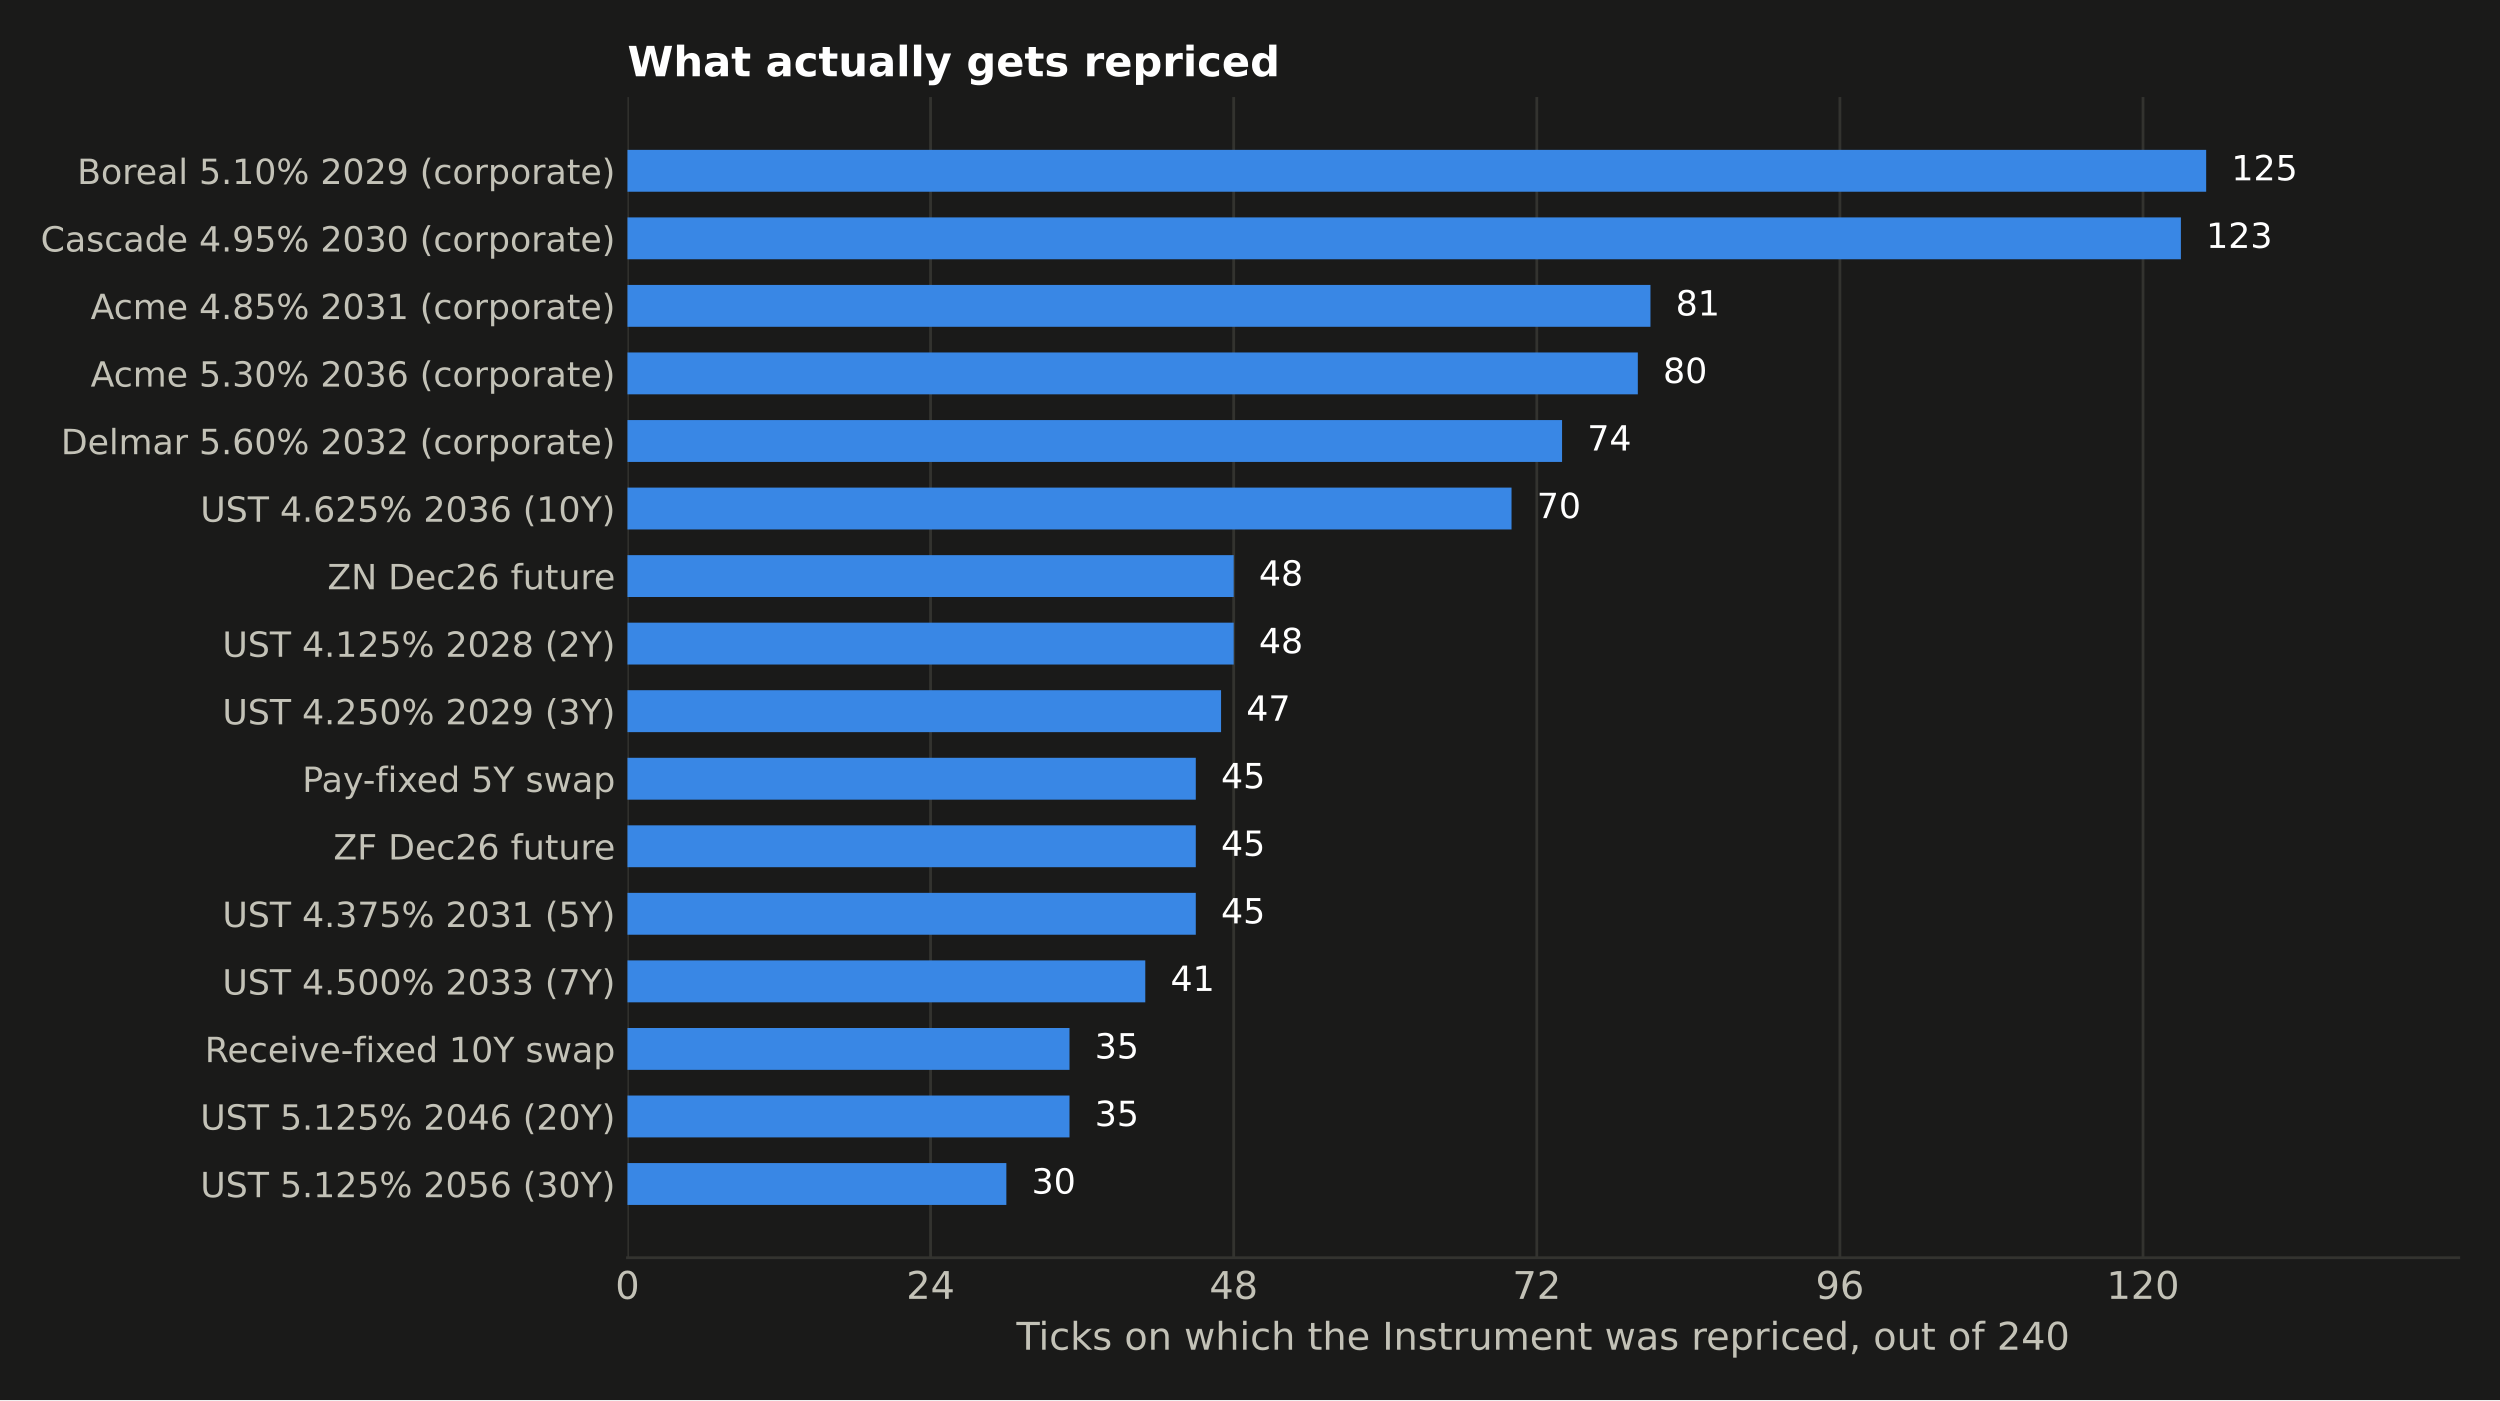
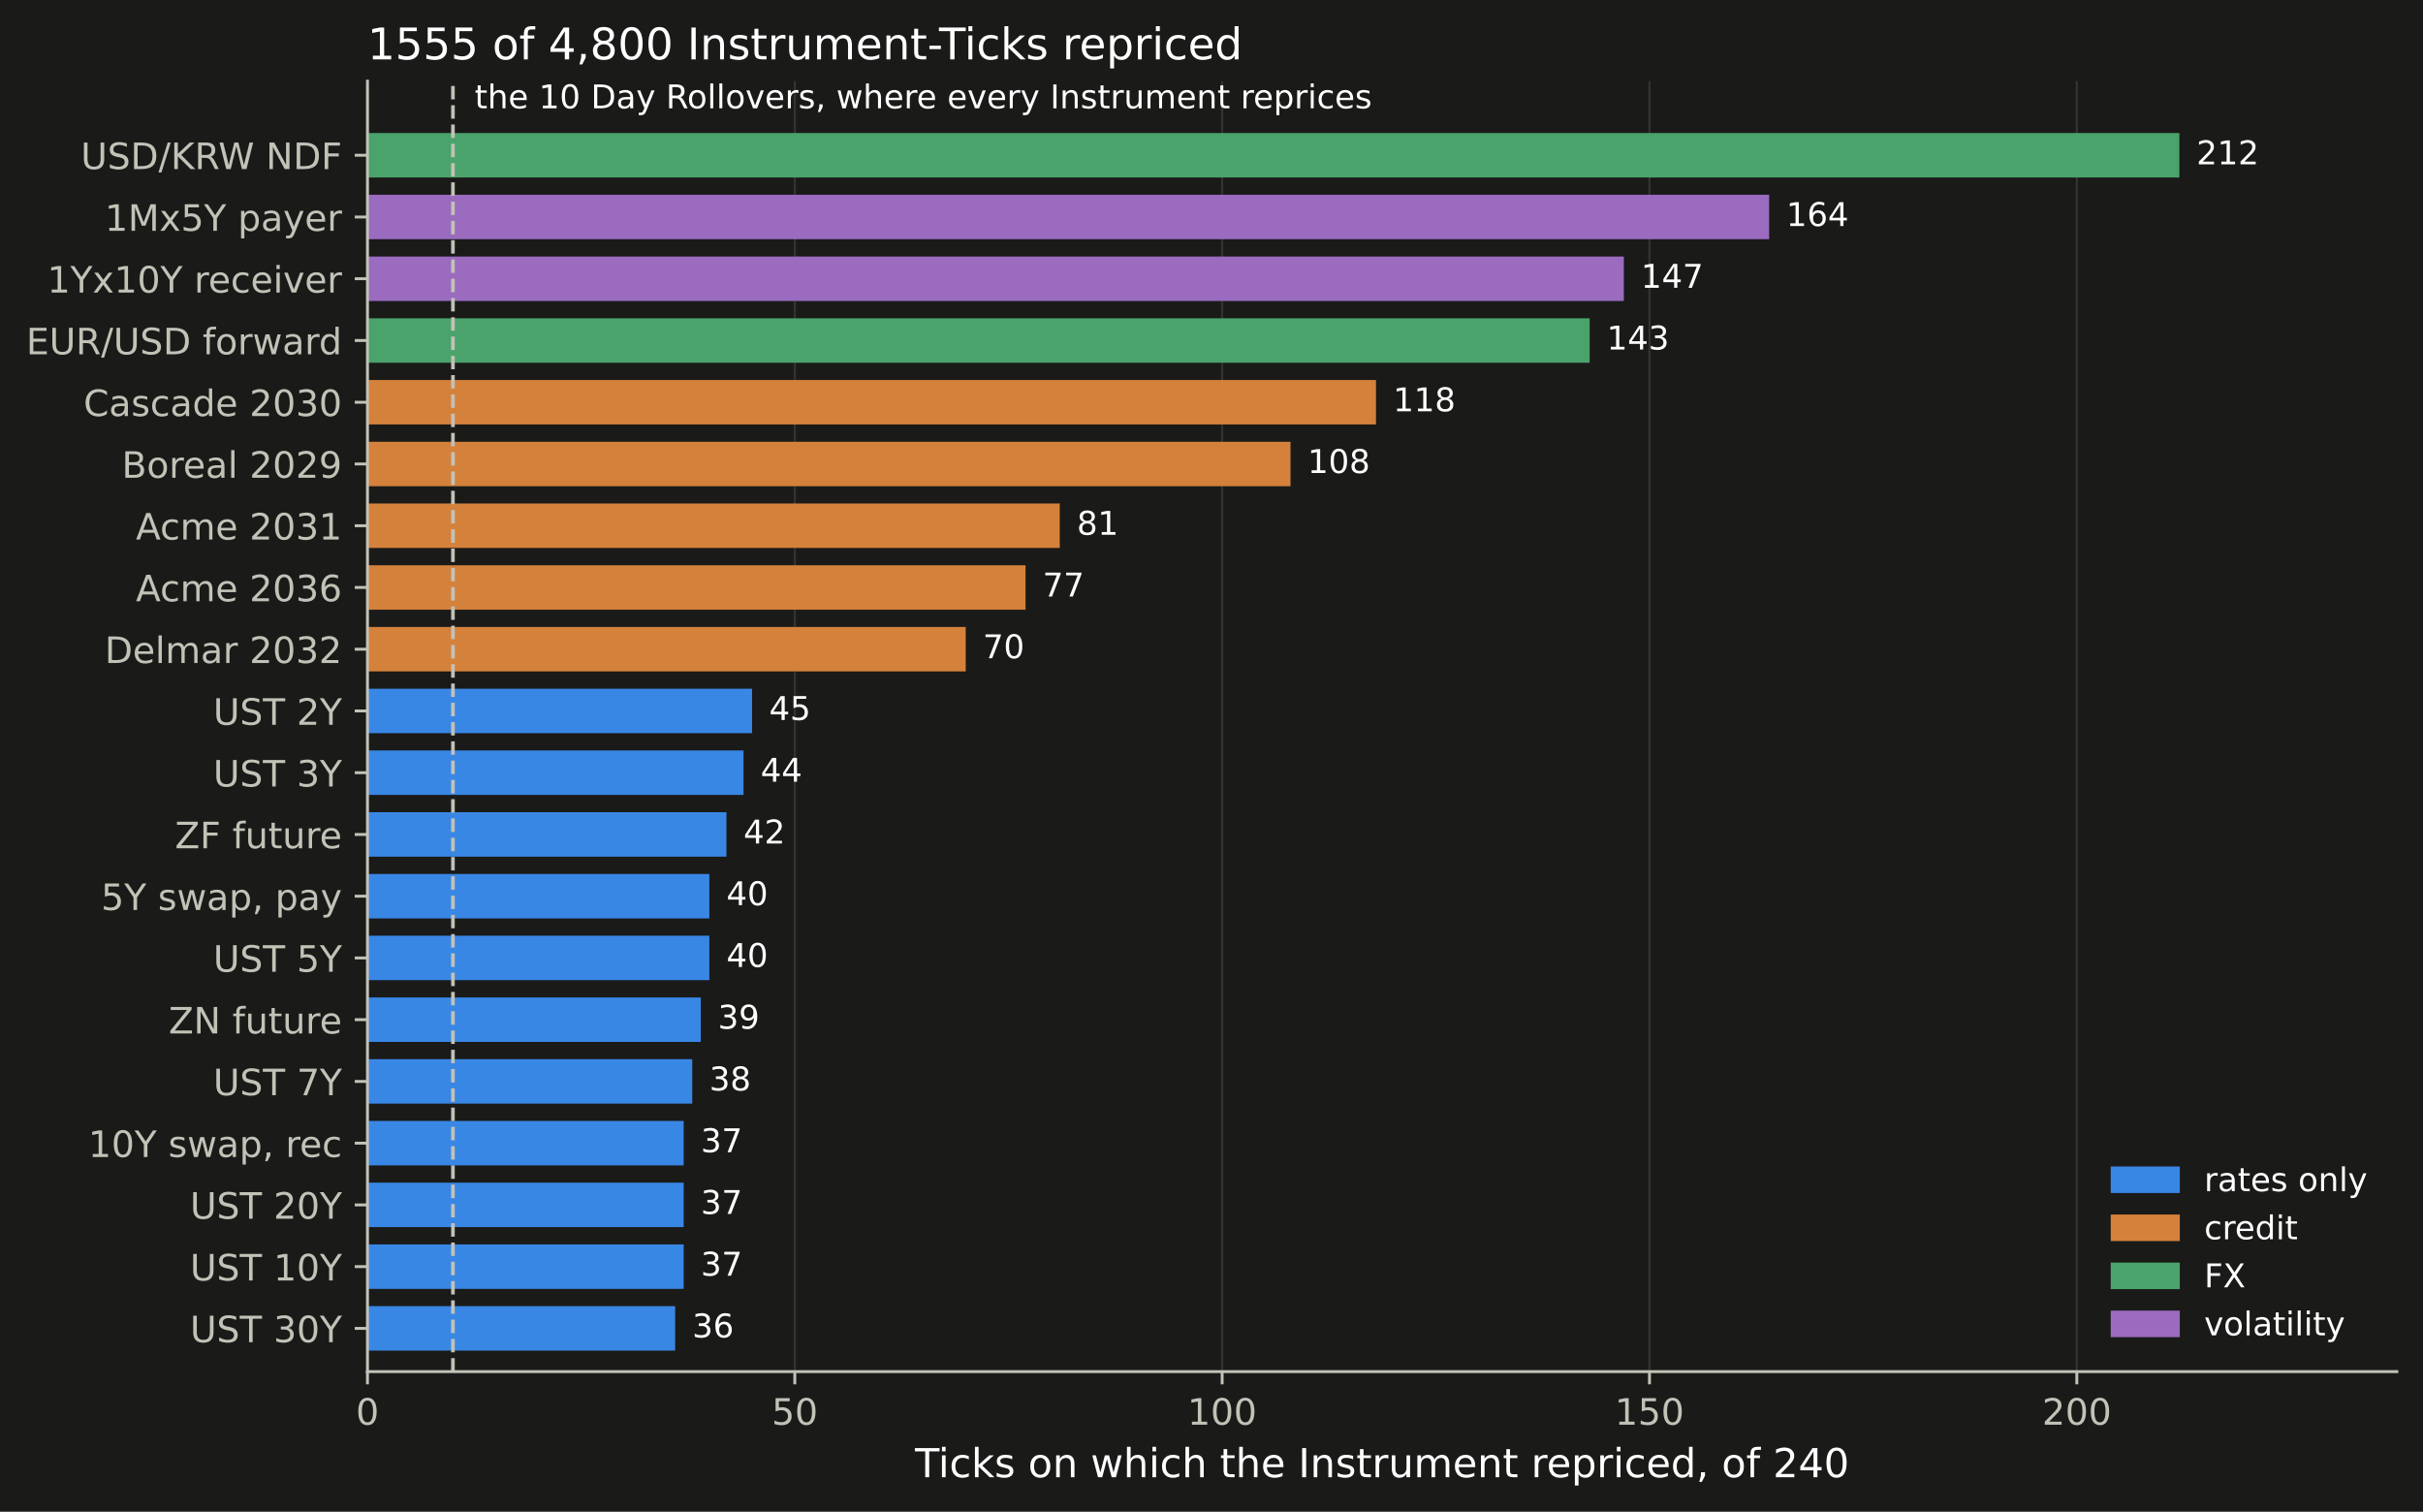
- <svg xmlns="http://www.w3.org/2000/svg" width="720pt" height="403.2pt" viewBox="0 0 720 403.2" version="1.1">
+ <svg xmlns="http://www.w3.org/2000/svg" xmlns:xlink="http://www.w3.org/1999/xlink" width="666.241pt" height="415.658pt" viewBox="0 0 666.241 415.658" version="1.1">
  <defs>
    <style type="text/css">*{stroke-linejoin: round; stroke-linecap: butt}</style>
  </defs>
  <g id="figure_1">
    <g id="patch_1">
-       <path d="M 0 403.2  L 720 403.2  L 720 0  L 0 0  z " style="fill: #1a1a19" />
+       <path d="M 0 415.658  L 666.241 415.658  L 666.241 0  L 0 0  z " style="fill: #1a1a19" />
    </g>
    <g id="axes_1">
      <g id="patch_2">
-         <path d="M 180.71 362.22  L 708.12 362.22  L 708.12 27.96  L 180.71 27.96  z " style="fill: #1a1a19" />
+         <path d="M 101.041 377.134  L 659.041 377.134  L 659.041 22.318  L 101.041 22.318  z " style="fill: #1a1a19" />
      </g>
      <g id="matplotlib.axis_1">
        <g id="xtick_1">
          <g id="line2d_1">
-             <path d="M 180.71 362.22  L 180.71 27.96  " clip-path="url(#pe56e8b97d4)" style="fill: none; stroke: #33332f; stroke-width: 0.8; stroke-linecap: square" />
-           </g>
-           <g id="line2d_2" />
+             <path d="M 101.041 377.134  L 101.041 22.318  " clip-path="url(#p5ba2a6510a)" style="fill: none; stroke: #33332f; stroke-width: 0.6; stroke-linecap: square" />
+           </g>
+           <g id="line2d_2">
+             <defs>
+               <path id="m2a44ae5104" d="M 0 0  L 0 3.5  " style="stroke: #c3c2b7; stroke-width: 0.8" />
+             </defs>
+             <g>
+               <use xlink:href="#m2a44ae5104" x="101.041" y="377.134" style="fill: #c3c2b7; stroke: #c3c2b7; stroke-width: 0.8" />
+             </g>
+           </g>
          <g id="text_1">
-             <text style="font-size: 11px; font-family: 'DejaVu Sans'; text-anchor: middle; fill: #c3c2b7" x="180.71" y="374.078" transform="rotate(-0 180.71 374.0783)">0</text>
+             <text style="font-size: 10px; font-family: 'DejaVu Sans'; text-anchor: middle; fill: #c3c2b7" x="101.041" y="391.733" transform="rotate(-0 101.0406 391.7326)">0</text>
          </g>
        </g>
        <g id="xtick_2">
          <g id="line2d_3">
-             <path d="M 268.005 362.22  L 268.005 27.96  " clip-path="url(#pe56e8b97d4)" style="fill: none; stroke: #33332f; stroke-width: 0.8; stroke-linecap: square" />
-           </g>
-           <g id="line2d_4" />
+             <path d="M 218.544 377.134  L 218.544 22.318  " clip-path="url(#p5ba2a6510a)" style="fill: none; stroke: #33332f; stroke-width: 0.6; stroke-linecap: square" />
+           </g>
+           <g id="line2d_4">
+             <g>
+               <use xlink:href="#m2a44ae5104" x="218.544" y="377.134" style="fill: #c3c2b7; stroke: #c3c2b7; stroke-width: 0.8" />
+             </g>
+           </g>
          <g id="text_2">
-             <text style="font-size: 11px; font-family: 'DejaVu Sans'; text-anchor: middle; fill: #c3c2b7" x="268.005" y="374.078" transform="rotate(-0 268.0054 374.0783)">24</text>
+             <text style="font-size: 10px; font-family: 'DejaVu Sans'; text-anchor: middle; fill: #c3c2b7" x="218.544" y="391.733" transform="rotate(-0 218.544 391.7326)">50</text>
          </g>
        </g>
        <g id="xtick_3">
          <g id="line2d_5">
-             <path d="M 355.301 362.22  L 355.301 27.96  " clip-path="url(#pe56e8b97d4)" style="fill: none; stroke: #33332f; stroke-width: 0.8; stroke-linecap: square" />
-           </g>
-           <g id="line2d_6" />
+             <path d="M 336.047 377.134  L 336.047 22.318  " clip-path="url(#p5ba2a6510a)" style="fill: none; stroke: #33332f; stroke-width: 0.6; stroke-linecap: square" />
+           </g>
+           <g id="line2d_6">
+             <g>
+               <use xlink:href="#m2a44ae5104" x="336.047" y="377.134" style="fill: #c3c2b7; stroke: #c3c2b7; stroke-width: 0.8" />
+             </g>
+           </g>
          <g id="text_3">
-             <text style="font-size: 11px; font-family: 'DejaVu Sans'; text-anchor: middle; fill: #c3c2b7" x="355.301" y="374.078" transform="rotate(-0 355.3009 374.0783)">48</text>
+             <text style="font-size: 10px; font-family: 'DejaVu Sans'; text-anchor: middle; fill: #c3c2b7" x="336.047" y="391.733" transform="rotate(-0 336.0474 391.7326)">100</text>
          </g>
        </g>
        <g id="xtick_4">
          <g id="line2d_7">
-             <path d="M 442.596 362.22  L 442.596 27.96  " clip-path="url(#pe56e8b97d4)" style="fill: none; stroke: #33332f; stroke-width: 0.8; stroke-linecap: square" />
-           </g>
-           <g id="line2d_8" />
+             <path d="M 453.551 377.134  L 453.551 22.318  " clip-path="url(#p5ba2a6510a)" style="fill: none; stroke: #33332f; stroke-width: 0.6; stroke-linecap: square" />
+           </g>
+           <g id="line2d_8">
+             <g>
+               <use xlink:href="#m2a44ae5104" x="453.551" y="377.134" style="fill: #c3c2b7; stroke: #c3c2b7; stroke-width: 0.8" />
+             </g>
+           </g>
          <g id="text_4">
-             <text style="font-size: 11px; font-family: 'DejaVu Sans'; text-anchor: middle; fill: #c3c2b7" x="442.596" y="374.078" transform="rotate(-0 442.5963 374.0783)">72</text>
+             <text style="font-size: 10px; font-family: 'DejaVu Sans'; text-anchor: middle; fill: #c3c2b7" x="453.551" y="391.733" transform="rotate(-0 453.5507 391.7326)">150</text>
          </g>
        </g>
        <g id="xtick_5">
          <g id="line2d_9">
-             <path d="M 529.892 362.22  L 529.892 27.96  " clip-path="url(#pe56e8b97d4)" style="fill: none; stroke: #33332f; stroke-width: 0.8; stroke-linecap: square" />
-           </g>
-           <g id="line2d_10" />
+             <path d="M 571.054 377.134  L 571.054 22.318  " clip-path="url(#p5ba2a6510a)" style="fill: none; stroke: #33332f; stroke-width: 0.6; stroke-linecap: square" />
+           </g>
+           <g id="line2d_10">
+             <g>
+               <use xlink:href="#m2a44ae5104" x="571.054" y="377.134" style="fill: #c3c2b7; stroke: #c3c2b7; stroke-width: 0.8" />
+             </g>
+           </g>
          <g id="text_5">
-             <text style="font-size: 11px; font-family: 'DejaVu Sans'; text-anchor: middle; fill: #c3c2b7" x="529.892" y="374.078" transform="rotate(-0 529.8918 374.0783)">96</text>
-           </g>
-         </g>
-         <g id="xtick_6">
-           <g id="line2d_11">
-             <path d="M 617.187 362.22  L 617.187 27.96  " clip-path="url(#pe56e8b97d4)" style="fill: none; stroke: #33332f; stroke-width: 0.8; stroke-linecap: square" />
-           </g>
-           <g id="line2d_12" />
-           <g id="text_6">
-             <text style="font-size: 11px; font-family: 'DejaVu Sans'; text-anchor: middle; fill: #c3c2b7" x="617.187" y="374.078" transform="rotate(-0 617.1872 374.0783)">120</text>
-           </g>
-         </g>
-         <g id="text_7">
-           <text style="font-size: 11px; font-family: 'DejaVu Sans'; text-anchor: middle; fill: #c3c2b7" x="444.415" y="388.724" transform="rotate(-0 444.415 388.7242)">Ticks on which the Instrument was repriced, out of 240</text>
+             <text style="font-size: 10px; font-family: 'DejaVu Sans'; text-anchor: middle; fill: #c3c2b7" x="571.054" y="391.733" transform="rotate(-0 571.0541 391.7326)">200</text>
+           </g>
+         </g>
+         <g id="text_6">
+           <text style="font-size: 11px; font-family: 'DejaVu Sans'; text-anchor: middle; fill: #ffffff" x="380.041" y="406.171" transform="rotate(-0 380.0406 406.1705)">Ticks on which the Instrument repriced, of 240</text>
        </g>
      </g>
      <g id="matplotlib.axis_2">
        <g id="ytick_1">
-           <g id="line2d_13" />
+           <g id="line2d_11">
+             <defs>
+               <path id="mf645c0edd3" d="M 0 0  L -3.5 0  " style="stroke: #c3c2b7; stroke-width: 0.8" />
+             </defs>
+             <g>
+               <use xlink:href="#mf645c0edd3" x="101.041" y="365.25" style="fill: #c3c2b7; stroke: #c3c2b7; stroke-width: 0.8" />
+             </g>
+           </g>
+           <g id="text_7">
+             <text style="font-size: 10px; font-family: 'DejaVu Sans'; text-anchor: end; fill: #c3c2b7" x="94.041" y="369.05" transform="rotate(-0 94.04063 369.0496)">UST 30Y</text>
+           </g>
+         </g>
+         <g id="ytick_2">
+           <g id="line2d_12">
+             <g>
+               <use xlink:href="#mf645c0edd3" x="101.041" y="348.273" style="fill: #c3c2b7; stroke: #c3c2b7; stroke-width: 0.8" />
+             </g>
+           </g>
          <g id="text_8">
-             <text style="font-size: 10px; font-family: 'DejaVu Sans'; text-anchor: end; fill: #c3c2b7" x="177.21" y="344.795" transform="rotate(-0 177.21 344.7948)">UST 5.125% 2056 (30Y)</text>
-           </g>
-         </g>
-         <g id="ytick_2">
-           <g id="line2d_14" />
+             <text style="font-size: 10px; font-family: 'DejaVu Sans'; text-anchor: end; fill: #c3c2b7" x="94.041" y="352.073" transform="rotate(-0 94.04063 352.0727)">UST 10Y</text>
+           </g>
+         </g>
+         <g id="ytick_3">
+           <g id="line2d_13">
+             <g>
+               <use xlink:href="#mf645c0edd3" x="101.041" y="331.297" style="fill: #c3c2b7; stroke: #c3c2b7; stroke-width: 0.8" />
+             </g>
+           </g>
          <g id="text_9">
-             <text style="font-size: 10px; font-family: 'DejaVu Sans'; text-anchor: end; fill: #c3c2b7" x="177.21" y="325.341" transform="rotate(-0 177.21 325.3407)">UST 5.125% 2046 (20Y)</text>
-           </g>
-         </g>
-         <g id="ytick_3">
-           <g id="line2d_15" />
+             <text style="font-size: 10px; font-family: 'DejaVu Sans'; text-anchor: end; fill: #c3c2b7" x="94.041" y="335.096" transform="rotate(-0 94.04063 335.0959)">UST 20Y</text>
+           </g>
+         </g>
+         <g id="ytick_4">
+           <g id="line2d_14">
+             <g>
+               <use xlink:href="#mf645c0edd3" x="101.041" y="314.32" style="fill: #c3c2b7; stroke: #c3c2b7; stroke-width: 0.8" />
+             </g>
+           </g>
          <g id="text_10">
-             <text style="font-size: 10px; font-family: 'DejaVu Sans'; text-anchor: end; fill: #c3c2b7" x="177.21" y="305.887" transform="rotate(-0 177.21 305.8867)">Receive-fixed 10Y swap</text>
-           </g>
-         </g>
-         <g id="ytick_4">
-           <g id="line2d_16" />
+             <text style="font-size: 10px; font-family: 'DejaVu Sans'; text-anchor: end; fill: #c3c2b7" x="94.041" y="318.119" transform="rotate(-0 94.04063 318.119)">10Y swap, rec</text>
+           </g>
+         </g>
+         <g id="ytick_5">
+           <g id="line2d_15">
+             <g>
+               <use xlink:href="#mf645c0edd3" x="101.041" y="297.343" style="fill: #c3c2b7; stroke: #c3c2b7; stroke-width: 0.8" />
+             </g>
+           </g>
          <g id="text_11">
-             <text style="font-size: 10px; font-family: 'DejaVu Sans'; text-anchor: end; fill: #c3c2b7" x="177.21" y="286.433" transform="rotate(-0 177.21 286.4326)">UST 4.500% 2033 (7Y)</text>
-           </g>
-         </g>
-         <g id="ytick_5">
-           <g id="line2d_17" />
+             <text style="font-size: 10px; font-family: 'DejaVu Sans'; text-anchor: end; fill: #c3c2b7" x="94.041" y="301.142" transform="rotate(-0 94.04063 301.1422)">UST 7Y</text>
+           </g>
+         </g>
+         <g id="ytick_6">
+           <g id="line2d_16">
+             <g>
+               <use xlink:href="#mf645c0edd3" x="101.041" y="280.366" style="fill: #c3c2b7; stroke: #c3c2b7; stroke-width: 0.8" />
+             </g>
+           </g>
          <g id="text_12">
-             <text style="font-size: 10px; font-family: 'DejaVu Sans'; text-anchor: end; fill: #c3c2b7" x="177.21" y="266.978" transform="rotate(-0 177.21 266.9785)">UST 4.375% 2031 (5Y)</text>
-           </g>
-         </g>
-         <g id="ytick_6">
-           <g id="line2d_18" />
+             <text style="font-size: 10px; font-family: 'DejaVu Sans'; text-anchor: end; fill: #c3c2b7" x="94.041" y="284.165" transform="rotate(-0 94.04063 284.1653)">ZN future</text>
+           </g>
+         </g>
+         <g id="ytick_7">
+           <g id="line2d_17">
+             <g>
+               <use xlink:href="#mf645c0edd3" x="101.041" y="263.389" style="fill: #c3c2b7; stroke: #c3c2b7; stroke-width: 0.8" />
+             </g>
+           </g>
          <g id="text_13">
-             <text style="font-size: 10px; font-family: 'DejaVu Sans'; text-anchor: end; fill: #c3c2b7" x="177.21" y="247.524" transform="rotate(-0 177.21 247.5244)">ZF Dec26 future</text>
-           </g>
-         </g>
-         <g id="ytick_7">
-           <g id="line2d_19" />
+             <text style="font-size: 10px; font-family: 'DejaVu Sans'; text-anchor: end; fill: #c3c2b7" x="94.041" y="267.189" transform="rotate(-0 94.04063 267.1885)">UST 5Y</text>
+           </g>
+         </g>
+         <g id="ytick_8">
+           <g id="line2d_18">
+             <g>
+               <use xlink:href="#mf645c0edd3" x="101.041" y="246.412" style="fill: #c3c2b7; stroke: #c3c2b7; stroke-width: 0.8" />
+             </g>
+           </g>
          <g id="text_14">
-             <text style="font-size: 10px; font-family: 'DejaVu Sans'; text-anchor: end; fill: #c3c2b7" x="177.21" y="228.07" transform="rotate(-0 177.21 228.0703)">Pay-fixed 5Y swap</text>
-           </g>
-         </g>
-         <g id="ytick_8">
-           <g id="line2d_20" />
+             <text style="font-size: 10px; font-family: 'DejaVu Sans'; text-anchor: end; fill: #c3c2b7" x="94.041" y="250.212" transform="rotate(-0 94.04063 250.2117)">5Y swap, pay</text>
+           </g>
+         </g>
+         <g id="ytick_9">
+           <g id="line2d_19">
+             <g>
+               <use xlink:href="#mf645c0edd3" x="101.041" y="229.436" style="fill: #c3c2b7; stroke: #c3c2b7; stroke-width: 0.8" />
+             </g>
+           </g>
          <g id="text_15">
-             <text style="font-size: 10px; font-family: 'DejaVu Sans'; text-anchor: end; fill: #c3c2b7" x="177.21" y="208.616" transform="rotate(-0 177.21 208.6163)">UST 4.250% 2029 (3Y)</text>
-           </g>
-         </g>
-         <g id="ytick_9">
-           <g id="line2d_21" />
+             <text style="font-size: 10px; font-family: 'DejaVu Sans'; text-anchor: end; fill: #c3c2b7" x="94.041" y="233.235" transform="rotate(-0 94.04063 233.2348)">ZF future</text>
+           </g>
+         </g>
+         <g id="ytick_10">
+           <g id="line2d_20">
+             <g>
+               <use xlink:href="#mf645c0edd3" x="101.041" y="212.459" style="fill: #c3c2b7; stroke: #c3c2b7; stroke-width: 0.8" />
+             </g>
+           </g>
          <g id="text_16">
-             <text style="font-size: 10px; font-family: 'DejaVu Sans'; text-anchor: end; fill: #c3c2b7" x="177.21" y="189.162" transform="rotate(-0 177.21 189.1622)">UST 4.125% 2028 (2Y)</text>
-           </g>
-         </g>
-         <g id="ytick_10">
-           <g id="line2d_22" />
+             <text style="font-size: 10px; font-family: 'DejaVu Sans'; text-anchor: end; fill: #c3c2b7" x="94.041" y="216.258" transform="rotate(-0 94.04063 216.258)">UST 3Y</text>
+           </g>
+         </g>
+         <g id="ytick_11">
+           <g id="line2d_21">
+             <g>
+               <use xlink:href="#mf645c0edd3" x="101.041" y="195.482" style="fill: #c3c2b7; stroke: #c3c2b7; stroke-width: 0.8" />
+             </g>
+           </g>
          <g id="text_17">
-             <text style="font-size: 10px; font-family: 'DejaVu Sans'; text-anchor: end; fill: #c3c2b7" x="177.21" y="169.708" transform="rotate(-0 177.21 169.7081)">ZN Dec26 future</text>
-           </g>
-         </g>
-         <g id="ytick_11">
-           <g id="line2d_23" />
+             <text style="font-size: 10px; font-family: 'DejaVu Sans'; text-anchor: end; fill: #c3c2b7" x="94.041" y="199.281" transform="rotate(-0 94.04063 199.2811)">UST 2Y</text>
+           </g>
+         </g>
+         <g id="ytick_12">
+           <g id="line2d_22">
+             <g>
+               <use xlink:href="#mf645c0edd3" x="101.041" y="178.505" style="fill: #c3c2b7; stroke: #c3c2b7; stroke-width: 0.8" />
+             </g>
+           </g>
          <g id="text_18">
-             <text style="font-size: 10px; font-family: 'DejaVu Sans'; text-anchor: end; fill: #c3c2b7" x="177.21" y="150.254" transform="rotate(-0 177.21 150.254)">UST 4.625% 2036 (10Y)</text>
-           </g>
-         </g>
-         <g id="ytick_12">
-           <g id="line2d_24" />
+             <text style="font-size: 10px; font-family: 'DejaVu Sans'; text-anchor: end; fill: #c3c2b7" x="94.041" y="182.304" transform="rotate(-0 94.04063 182.3043)">Delmar 2032</text>
+           </g>
+         </g>
+         <g id="ytick_13">
+           <g id="line2d_23">
+             <g>
+               <use xlink:href="#mf645c0edd3" x="101.041" y="161.528" style="fill: #c3c2b7; stroke: #c3c2b7; stroke-width: 0.8" />
+             </g>
+           </g>
          <g id="text_19">
-             <text style="font-size: 10px; font-family: 'DejaVu Sans'; text-anchor: end; fill: #c3c2b7" x="177.21" y="130.8" transform="rotate(-0 177.21 130.7999)">Delmar 5.60% 2032 (corporate)</text>
-           </g>
-         </g>
-         <g id="ytick_13">
-           <g id="line2d_25" />
+             <text style="font-size: 10px; font-family: 'DejaVu Sans'; text-anchor: end; fill: #c3c2b7" x="94.041" y="165.327" transform="rotate(-0 94.04063 165.3274)">Acme 2036</text>
+           </g>
+         </g>
+         <g id="ytick_14">
+           <g id="line2d_24">
+             <g>
+               <use xlink:href="#mf645c0edd3" x="101.041" y="144.551" style="fill: #c3c2b7; stroke: #c3c2b7; stroke-width: 0.8" />
+             </g>
+           </g>
          <g id="text_20">
-             <text style="font-size: 10px; font-family: 'DejaVu Sans'; text-anchor: end; fill: #c3c2b7" x="177.21" y="111.346" transform="rotate(-0 177.21 111.3459)">Acme 5.30% 2036 (corporate)</text>
-           </g>
-         </g>
-         <g id="ytick_14">
-           <g id="line2d_26" />
+             <text style="font-size: 10px; font-family: 'DejaVu Sans'; text-anchor: end; fill: #c3c2b7" x="94.041" y="148.351" transform="rotate(-0 94.04063 148.3506)">Acme 2031</text>
+           </g>
+         </g>
+         <g id="ytick_15">
+           <g id="line2d_25">
+             <g>
+               <use xlink:href="#mf645c0edd3" x="101.041" y="127.575" style="fill: #c3c2b7; stroke: #c3c2b7; stroke-width: 0.8" />
+             </g>
+           </g>
          <g id="text_21">
-             <text style="font-size: 10px; font-family: 'DejaVu Sans'; text-anchor: end; fill: #c3c2b7" x="177.21" y="91.892" transform="rotate(-0 177.21 91.89178)">Acme 4.85% 2031 (corporate)</text>
-           </g>
-         </g>
-         <g id="ytick_15">
-           <g id="line2d_27" />
+             <text style="font-size: 10px; font-family: 'DejaVu Sans'; text-anchor: end; fill: #c3c2b7" x="94.041" y="131.374" transform="rotate(-0 94.04063 131.3738)">Boreal 2029</text>
+           </g>
+         </g>
+         <g id="ytick_16">
+           <g id="line2d_26">
+             <g>
+               <use xlink:href="#mf645c0edd3" x="101.041" y="110.598" style="fill: #c3c2b7; stroke: #c3c2b7; stroke-width: 0.8" />
+             </g>
+           </g>
          <g id="text_22">
-             <text style="font-size: 10px; font-family: 'DejaVu Sans'; text-anchor: end; fill: #c3c2b7" x="177.21" y="72.438" transform="rotate(-0 177.21 72.4377)">Cascade 4.95% 2030 (corporate)</text>
-           </g>
-         </g>
-         <g id="ytick_16">
-           <g id="line2d_28" />
+             <text style="font-size: 10px; font-family: 'DejaVu Sans'; text-anchor: end; fill: #c3c2b7" x="94.041" y="114.397" transform="rotate(-0 94.04063 114.3969)">Cascade 2030</text>
+           </g>
+         </g>
+         <g id="ytick_17">
+           <g id="line2d_27">
+             <g>
+               <use xlink:href="#mf645c0edd3" x="101.041" y="93.621" style="fill: #c3c2b7; stroke: #c3c2b7; stroke-width: 0.8" />
+             </g>
+           </g>
          <g id="text_23">
-             <text style="font-size: 10px; font-family: 'DejaVu Sans'; text-anchor: end; fill: #c3c2b7" x="177.21" y="52.984" transform="rotate(-0 177.21 52.98362)">Boreal 5.10% 2029 (corporate)</text>
+             <text style="font-size: 10px; font-family: 'DejaVu Sans'; text-anchor: end; fill: #c3c2b7" x="94.041" y="97.42" transform="rotate(-0 94.04063 97.42008)">EUR/USD forward</text>
+           </g>
+         </g>
+         <g id="ytick_18">
+           <g id="line2d_28">
+             <g>
+               <use xlink:href="#mf645c0edd3" x="101.041" y="76.644" style="fill: #c3c2b7; stroke: #c3c2b7; stroke-width: 0.8" />
+             </g>
+           </g>
+           <g id="text_24">
+             <text style="font-size: 10px; font-family: 'DejaVu Sans'; text-anchor: end; fill: #c3c2b7" x="94.041" y="80.443" transform="rotate(-0 94.04063 80.44324)">1Yx10Y receiver</text>
+           </g>
+         </g>
+         <g id="ytick_19">
+           <g id="line2d_29">
+             <g>
+               <use xlink:href="#mf645c0edd3" x="101.041" y="59.667" style="fill: #c3c2b7; stroke: #c3c2b7; stroke-width: 0.8" />
+             </g>
+           </g>
+           <g id="text_25">
+             <text style="font-size: 10px; font-family: 'DejaVu Sans'; text-anchor: end; fill: #c3c2b7" x="94.041" y="63.466" transform="rotate(-0 94.04063 63.4664)">1Mx5Y payer</text>
+           </g>
+         </g>
+         <g id="ytick_20">
+           <g id="line2d_30">
+             <g>
+               <use xlink:href="#mf645c0edd3" x="101.041" y="42.69" style="fill: #c3c2b7; stroke: #c3c2b7; stroke-width: 0.8" />
+             </g>
+           </g>
+           <g id="text_26">
+             <text style="font-size: 10px; font-family: 'DejaVu Sans'; text-anchor: end; fill: #c3c2b7" x="94.041" y="46.49" transform="rotate(-0 94.04063 46.48955)">USD/KRW NDF</text>
          </g>
        </g>
      </g>
      <g id="patch_3">
-         <path d="M 180.71 347.026  L 289.829 347.026  L 289.829 334.965  L 180.71 334.965  z " clip-path="url(#pe56e8b97d4)" style="fill: #3987e5" />
+         <path d="M 101.041 371.362  L 185.643 371.362  L 185.643 359.139  L 101.041 359.139  z " clip-path="url(#p5ba2a6510a)" style="fill: #3987e5" />
      </g>
      <g id="patch_4">
-         <path d="M 180.71 327.572  L 308.016 327.572  L 308.016 315.511  L 180.71 315.511  z " clip-path="url(#pe56e8b97d4)" style="fill: #3987e5" />
+         <path d="M 101.041 354.385  L 187.993 354.385  L 187.993 342.162  L 101.041 342.162  z " clip-path="url(#p5ba2a6510a)" style="fill: #3987e5" />
      </g>
      <g id="patch_5">
-         <path d="M 180.71 308.118  L 308.016 308.118  L 308.016 296.057  L 180.71 296.057  z " clip-path="url(#pe56e8b97d4)" style="fill: #3987e5" />
+         <path d="M 101.041 337.408  L 187.993 337.408  L 187.993 325.185  L 101.041 325.185  z " clip-path="url(#p5ba2a6510a)" style="fill: #3987e5" />
      </g>
      <g id="patch_6">
-         <path d="M 180.71 288.664  L 329.84 288.664  L 329.84 276.603  L 180.71 276.603  z " clip-path="url(#pe56e8b97d4)" style="fill: #3987e5" />
+         <path d="M 101.041 320.431  L 187.993 320.431  L 187.993 308.208  L 101.041 308.208  z " clip-path="url(#p5ba2a6510a)" style="fill: #3987e5" />
      </g>
      <g id="patch_7">
-         <path d="M 180.71 269.21  L 344.389 269.21  L 344.389 257.149  L 180.71 257.149  z " clip-path="url(#pe56e8b97d4)" style="fill: #3987e5" />
+         <path d="M 101.041 303.455  L 190.343 303.455  L 190.343 291.231  L 101.041 291.231  z " clip-path="url(#p5ba2a6510a)" style="fill: #3987e5" />
      </g>
      <g id="patch_8">
-         <path d="M 180.71 249.756  L 344.389 249.756  L 344.389 237.694  L 180.71 237.694  z " clip-path="url(#pe56e8b97d4)" style="fill: #3987e5" />
+         <path d="M 101.041 286.478  L 192.693 286.478  L 192.693 274.254  L 101.041 274.254  z " clip-path="url(#p5ba2a6510a)" style="fill: #3987e5" />
      </g>
      <g id="patch_9">
-         <path d="M 180.71 230.302  L 344.389 230.302  L 344.389 218.24  L 180.71 218.24  z " clip-path="url(#pe56e8b97d4)" style="fill: #3987e5" />
+         <path d="M 101.041 269.501  L 195.043 269.501  L 195.043 257.278  L 101.041 257.278  z " clip-path="url(#p5ba2a6510a)" style="fill: #3987e5" />
      </g>
      <g id="patch_10">
-         <path d="M 180.71 210.848  L 351.664 210.848  L 351.664 198.786  L 180.71 198.786  z " clip-path="url(#pe56e8b97d4)" style="fill: #3987e5" />
+         <path d="M 101.041 252.524  L 195.043 252.524  L 195.043 240.301  L 101.041 240.301  z " clip-path="url(#p5ba2a6510a)" style="fill: #3987e5" />
      </g>
      <g id="patch_11">
-         <path d="M 180.71 191.394  L 355.301 191.394  L 355.301 179.332  L 180.71 179.332  z " clip-path="url(#pe56e8b97d4)" style="fill: #3987e5" />
+         <path d="M 101.041 235.547  L 199.743 235.547  L 199.743 223.324  L 101.041 223.324  z " clip-path="url(#p5ba2a6510a)" style="fill: #3987e5" />
      </g>
      <g id="patch_12">
-         <path d="M 180.71 171.94  L 355.301 171.94  L 355.301 159.878  L 180.71 159.878  z " clip-path="url(#pe56e8b97d4)" style="fill: #3987e5" />
+         <path d="M 101.041 218.57  L 204.444 218.57  L 204.444 206.347  L 101.041 206.347  z " clip-path="url(#p5ba2a6510a)" style="fill: #3987e5" />
      </g>
      <g id="patch_13">
-         <path d="M 180.71 152.486  L 435.322 152.486  L 435.322 140.424  L 180.71 140.424  z " clip-path="url(#pe56e8b97d4)" style="fill: #3987e5" />
+         <path d="M 101.041 201.594  L 206.794 201.594  L 206.794 189.37  L 101.041 189.37  z " clip-path="url(#p5ba2a6510a)" style="fill: #3987e5" />
      </g>
      <g id="patch_14">
-         <path d="M 180.71 133.031  L 449.871 133.031  L 449.871 120.97  L 180.71 120.97  z " clip-path="url(#pe56e8b97d4)" style="fill: #3987e5" />
+         <path d="M 101.041 184.617  L 265.545 184.617  L 265.545 172.393  L 101.041 172.393  z " clip-path="url(#p5ba2a6510a)" style="fill: #d4813b" />
      </g>
      <g id="patch_15">
-         <path d="M 180.71 113.577  L 471.695 113.577  L 471.695 101.516  L 180.71 101.516  z " clip-path="url(#pe56e8b97d4)" style="fill: #3987e5" />
+         <path d="M 101.041 167.64  L 281.996 167.64  L 281.996 155.417  L 101.041 155.417  z " clip-path="url(#p5ba2a6510a)" style="fill: #d4813b" />
      </g>
      <g id="patch_16">
-         <path d="M 180.71 94.123  L 475.332 94.123  L 475.332 82.062  L 180.71 82.062  z " clip-path="url(#pe56e8b97d4)" style="fill: #3987e5" />
+         <path d="M 101.041 150.663  L 291.396 150.663  L 291.396 138.44  L 101.041 138.44  z " clip-path="url(#p5ba2a6510a)" style="fill: #d4813b" />
      </g>
      <g id="patch_17">
-         <path d="M 180.71 74.669  L 628.099 74.669  L 628.099 62.608  L 180.71 62.608  z " clip-path="url(#pe56e8b97d4)" style="fill: #3987e5" />
+         <path d="M 101.041 133.686  L 354.848 133.686  L 354.848 121.463  L 101.041 121.463  z " clip-path="url(#p5ba2a6510a)" style="fill: #d4813b" />
      </g>
      <g id="patch_18">
-         <path d="M 180.71 55.215  L 635.374 55.215  L 635.374 43.154  L 180.71 43.154  z " clip-path="url(#pe56e8b97d4)" style="fill: #3987e5" />
+         <path d="M 101.041 116.709  L 378.349 116.709  L 378.349 104.486  L 101.041 104.486  z " clip-path="url(#p5ba2a6510a)" style="fill: #d4813b" />
      </g>
      <g id="patch_19">
-         <path d="M 180.71 362.22  L 708.12 362.22  " style="fill: none; stroke: #33332f; stroke-width: 0.8; stroke-linejoin: miter; stroke-linecap: square" />
-       </g>
-       <g id="text_24">
-         <text style="font-size: 10px; font-family: 'DejaVu Sans'; text-anchor: start; fill: #ffffff" x="297.104" y="343.755" transform="rotate(-0 297.1039 343.755)">30</text>
-       </g>
-       <g id="text_25">
-         <text style="font-size: 10px; font-family: 'DejaVu Sans'; text-anchor: start; fill: #ffffff" x="315.29" y="324.301" transform="rotate(-0 315.2905 324.3009)">35</text>
-       </g>
-       <g id="text_26">
-         <text style="font-size: 10px; font-family: 'DejaVu Sans'; text-anchor: start; fill: #ffffff" x="315.29" y="304.847" transform="rotate(-0 315.2905 304.8468)">35</text>
+         <path d="M 101.041 99.733  L 437.1 99.733  L 437.1 87.509  L 101.041 87.509  z " clip-path="url(#p5ba2a6510a)" style="fill: #4aa36b" />
+       </g>
+       <g id="patch_20">
+         <path d="M 101.041 82.756  L 446.501 82.756  L 446.501 70.532  L 101.041 70.532  z " clip-path="url(#p5ba2a6510a)" style="fill: #9a6bbf" />
+       </g>
+       <g id="patch_21">
+         <path d="M 101.041 65.779  L 486.452 65.779  L 486.452 53.556  L 101.041 53.556  z " clip-path="url(#p5ba2a6510a)" style="fill: #9a6bbf" />
+       </g>
+       <g id="patch_22">
+         <path d="M 101.041 48.802  L 599.255 48.802  L 599.255 36.579  L 101.041 36.579  z " clip-path="url(#p5ba2a6510a)" style="fill: #4aa36b" />
+       </g>
+       <g id="line2d_31">
+         <path d="M 124.541 377.134  L 124.541 22.318  " clip-path="url(#p5ba2a6510a)" style="fill: none; stroke-dasharray: 3.7,1.6; stroke-dashoffset: 0; stroke: #c3c2b7" />
+       </g>
+       <g id="patch_23">
+         <path d="M 101.041 377.134  L 101.041 22.318  " style="fill: none; stroke: #c3c2b7; stroke-width: 0.8; stroke-linejoin: miter; stroke-linecap: square" />
+       </g>
+       <g id="patch_24">
+         <path d="M 101.041 377.134  L 659.041 377.134  " style="fill: none; stroke: #c3c2b7; stroke-width: 0.8; stroke-linejoin: miter; stroke-linecap: square" />
      </g>
      <g id="text_27">
-         <text style="font-size: 10px; font-family: 'DejaVu Sans'; text-anchor: start; fill: #ffffff" x="337.114" y="285.393" transform="rotate(-0 337.1143 285.3927)">41</text>
+         <text style="font-size: 9px; font-family: 'DejaVu Sans'; text-anchor: start; fill: #ffffff" x="130.52" y="29.784" transform="rotate(-0 130.5199 29.78367)">the 10 Day Rollovers, where every Instrument reprices</text>
      </g>
      <g id="text_28">
-         <text style="font-size: 10px; font-family: 'DejaVu Sans'; text-anchor: start; fill: #ffffff" x="351.664" y="265.939" transform="rotate(-0 351.6636 265.9387)">45</text>
+         <text style="font-size: 9px; font-family: 'DejaVu Sans'; text-anchor: start; fill: #ffffff" x="190.343" y="367.734" transform="rotate(-0 190.3432 367.7338)">36</text>
      </g>
      <g id="text_29">
-         <text style="font-size: 10px; font-family: 'DejaVu Sans'; text-anchor: start; fill: #ffffff" x="351.664" y="246.485" transform="rotate(-0 351.6636 246.4846)">45</text>
+         <text style="font-size: 9px; font-family: 'DejaVu Sans'; text-anchor: start; fill: #ffffff" x="192.693" y="350.757" transform="rotate(-0 192.6933 350.7569)">37</text>
      </g>
      <g id="text_30">
-         <text style="font-size: 10px; font-family: 'DejaVu Sans'; text-anchor: start; fill: #ffffff" x="351.664" y="227.03" transform="rotate(-0 351.6636 227.0305)">45</text>
+         <text style="font-size: 9px; font-family: 'DejaVu Sans'; text-anchor: start; fill: #ffffff" x="192.693" y="333.78" transform="rotate(-0 192.6933 333.7801)">37</text>
      </g>
      <g id="text_31">
-         <text style="font-size: 10px; font-family: 'DejaVu Sans'; text-anchor: start; fill: #ffffff" x="358.938" y="207.576" transform="rotate(-0 358.9382 207.5764)">47</text>
+         <text style="font-size: 9px; font-family: 'DejaVu Sans'; text-anchor: start; fill: #ffffff" x="192.693" y="316.803" transform="rotate(-0 192.6933 316.8032)">37</text>
      </g>
      <g id="text_32">
-         <text style="font-size: 10px; font-family: 'DejaVu Sans'; text-anchor: start; fill: #ffffff" x="362.576" y="188.122" transform="rotate(-0 362.5755 188.1223)">48</text>
+         <text style="font-size: 9px; font-family: 'DejaVu Sans'; text-anchor: start; fill: #ffffff" x="195.043" y="299.826" transform="rotate(-0 195.0433 299.8264)">38</text>
      </g>
      <g id="text_33">
-         <text style="font-size: 10px; font-family: 'DejaVu Sans'; text-anchor: start; fill: #ffffff" x="362.576" y="168.668" transform="rotate(-0 362.5755 168.6683)">48</text>
+         <text style="font-size: 9px; font-family: 'DejaVu Sans'; text-anchor: start; fill: #ffffff" x="197.393" y="282.85" transform="rotate(-0 197.3934 282.8496)">39</text>
      </g>
      <g id="text_34">
-         <text style="font-size: 10px; font-family: 'DejaVu Sans'; text-anchor: start; fill: #ffffff" x="442.596" y="149.214" transform="rotate(-0 442.5963 149.2142)">70</text>
+         <text style="font-size: 9px; font-family: 'DejaVu Sans'; text-anchor: start; fill: #ffffff" x="199.743" y="265.873" transform="rotate(-0 199.7435 265.8727)">40</text>
      </g>
      <g id="text_35">
-         <text style="font-size: 10px; font-family: 'DejaVu Sans'; text-anchor: start; fill: #ffffff" x="457.146" y="129.76" transform="rotate(-0 457.1456 129.7601)">74</text>
+         <text style="font-size: 9px; font-family: 'DejaVu Sans'; text-anchor: start; fill: #ffffff" x="199.743" y="248.896" transform="rotate(-0 199.7435 248.8959)">40</text>
      </g>
      <g id="text_36">
-         <text style="font-size: 10px; font-family: 'DejaVu Sans'; text-anchor: start; fill: #ffffff" x="478.969" y="110.306" transform="rotate(-0 478.9694 110.306)">80</text>
+         <text style="font-size: 9px; font-family: 'DejaVu Sans'; text-anchor: start; fill: #ffffff" x="204.444" y="231.919" transform="rotate(-0 204.4436 231.919)">42</text>
      </g>
      <g id="text_37">
-         <text style="font-size: 10px; font-family: 'DejaVu Sans'; text-anchor: start; fill: #ffffff" x="482.607" y="90.852" transform="rotate(-0 482.6068 90.85194)">81</text>
+         <text style="font-size: 9px; font-family: 'DejaVu Sans'; text-anchor: start; fill: #ffffff" x="209.144" y="214.942" transform="rotate(-0 209.1437 214.9422)">44</text>
      </g>
      <g id="text_38">
-         <text style="font-size: 10px; font-family: 'DejaVu Sans'; text-anchor: start; fill: #ffffff" x="635.374" y="71.398" transform="rotate(-0 635.3738 71.39786)">123</text>
+         <text style="font-size: 9px; font-family: 'DejaVu Sans'; text-anchor: start; fill: #ffffff" x="211.494" y="197.965" transform="rotate(-0 211.4938 197.9654)">45</text>
      </g>
      <g id="text_39">
-         <text style="font-size: 10px; font-family: 'DejaVu Sans'; text-anchor: start; fill: #ffffff" x="642.648" y="51.944" transform="rotate(-0 642.6484 51.94378)">125</text>
+         <text style="font-size: 9px; font-family: 'DejaVu Sans'; text-anchor: start; fill: #ffffff" x="270.245" y="180.989" transform="rotate(-0 270.2455 180.9885)">70</text>
      </g>
      <g id="text_40">
-         <text style="font-weight: 700; font-size: 12px; font-family: 'DejaVu Sans'; text-anchor: start; fill: #ffffff" x="180.71" y="21.96" transform="rotate(-0 180.71 21.96)">What actually gets repriced</text>
+         <text style="font-size: 9px; font-family: 'DejaVu Sans'; text-anchor: start; fill: #ffffff" x="286.696" y="164.012" transform="rotate(-0 286.6959 164.0117)">77</text>
+       </g>
+       <g id="text_41">
+         <text style="font-size: 9px; font-family: 'DejaVu Sans'; text-anchor: start; fill: #ffffff" x="296.096" y="147.035" transform="rotate(-0 296.0962 147.0348)">81</text>
+       </g>
+       <g id="text_42">
+         <text style="font-size: 9px; font-family: 'DejaVu Sans'; text-anchor: start; fill: #ffffff" x="359.548" y="130.058" transform="rotate(-0 359.548 130.058)">108</text>
+       </g>
+       <g id="text_43">
+         <text style="font-size: 9px; font-family: 'DejaVu Sans'; text-anchor: start; fill: #ffffff" x="383.049" y="113.081" transform="rotate(-0 383.0487 113.0811)">118</text>
+       </g>
+       <g id="text_44">
+         <text style="font-size: 9px; font-family: 'DejaVu Sans'; text-anchor: start; fill: #ffffff" x="441.8" y="96.104" transform="rotate(-0 441.8004 96.1043)">143</text>
+       </g>
+       <g id="text_45">
+         <text style="font-size: 9px; font-family: 'DejaVu Sans'; text-anchor: start; fill: #ffffff" x="451.201" y="79.127" transform="rotate(-0 451.2007 79.12746)">147</text>
+       </g>
+       <g id="text_46">
+         <text style="font-size: 9px; font-family: 'DejaVu Sans'; text-anchor: start; fill: #ffffff" x="491.152" y="62.151" transform="rotate(-0 491.1518 62.15062)">164</text>
+       </g>
+       <g id="text_47">
+         <text style="font-size: 9px; font-family: 'DejaVu Sans'; text-anchor: start; fill: #ffffff" x="603.955" y="45.174" transform="rotate(-0 603.955 45.17377)">212</text>
+       </g>
+       <g id="text_48">
+         <text style="font-size: 12px; font-family: 'DejaVu Sans'; text-anchor: start; fill: #ffffff" x="101.041" y="16.318" transform="rotate(-0 101.0406 16.31812)">1555 of 4,800 Instrument-Ticks repriced</text>
+       </g>
+       <g id="legend_1">
+         <g id="patch_25">
+           <path d="M 580.873 327.531  L 598.873 327.531  L 598.873 321.231  L 580.873 321.231  z " style="fill: #3987e5; stroke: #3987e5; stroke-linejoin: miter" />
+         </g>
+         <g id="text_49">
+           <text style="font-size: 9px; font-family: 'DejaVu Sans'; text-anchor: start; fill: #ffffff" x="606.073" y="327.531" transform="rotate(-0 606.0728 327.5315)">rates only</text>
+         </g>
+         <g id="patch_26">
+           <path d="M 580.873 340.742  L 598.873 340.742  L 598.873 334.442  L 580.873 334.442  z " style="fill: #d4813b; stroke: #d4813b; stroke-linejoin: miter" />
+         </g>
+         <g id="text_50">
+           <text style="font-size: 9px; font-family: 'DejaVu Sans'; text-anchor: start; fill: #ffffff" x="606.073" y="340.742" transform="rotate(-0 606.0728 340.7418)">credit</text>
+         </g>
+         <g id="patch_27">
+           <path d="M 580.873 353.952  L 598.873 353.952  L 598.873 347.652  L 580.873 347.652  z " style="fill: #4aa36b; stroke: #4aa36b; stroke-linejoin: miter" />
+         </g>
+         <g id="text_51">
+           <text style="font-size: 9px; font-family: 'DejaVu Sans'; text-anchor: start; fill: #ffffff" x="606.073" y="353.952" transform="rotate(-0 606.0728 353.9521)">FX</text>
+         </g>
+         <g id="patch_28">
+           <path d="M 580.873 367.162  L 598.873 367.162  L 598.873 360.862  L 580.873 360.862  z " style="fill: #9a6bbf; stroke: #9a6bbf; stroke-linejoin: miter" />
+         </g>
+         <g id="text_52">
+           <text style="font-size: 9px; font-family: 'DejaVu Sans'; text-anchor: start; fill: #ffffff" x="606.073" y="367.162" transform="rotate(-0 606.0728 367.1624)">volatility</text>
+         </g>
      </g>
    </g>
  </g>
  <defs>
-     <clipPath id="pe56e8b97d4">
-       <rect x="180.71" y="27.96" width="527.41" height="334.26" />
+     <clipPath id="p5ba2a6510a">
+       <rect x="101.041" y="22.318" width="558" height="354.816" />
    </clipPath>
  </defs>
</svg>
